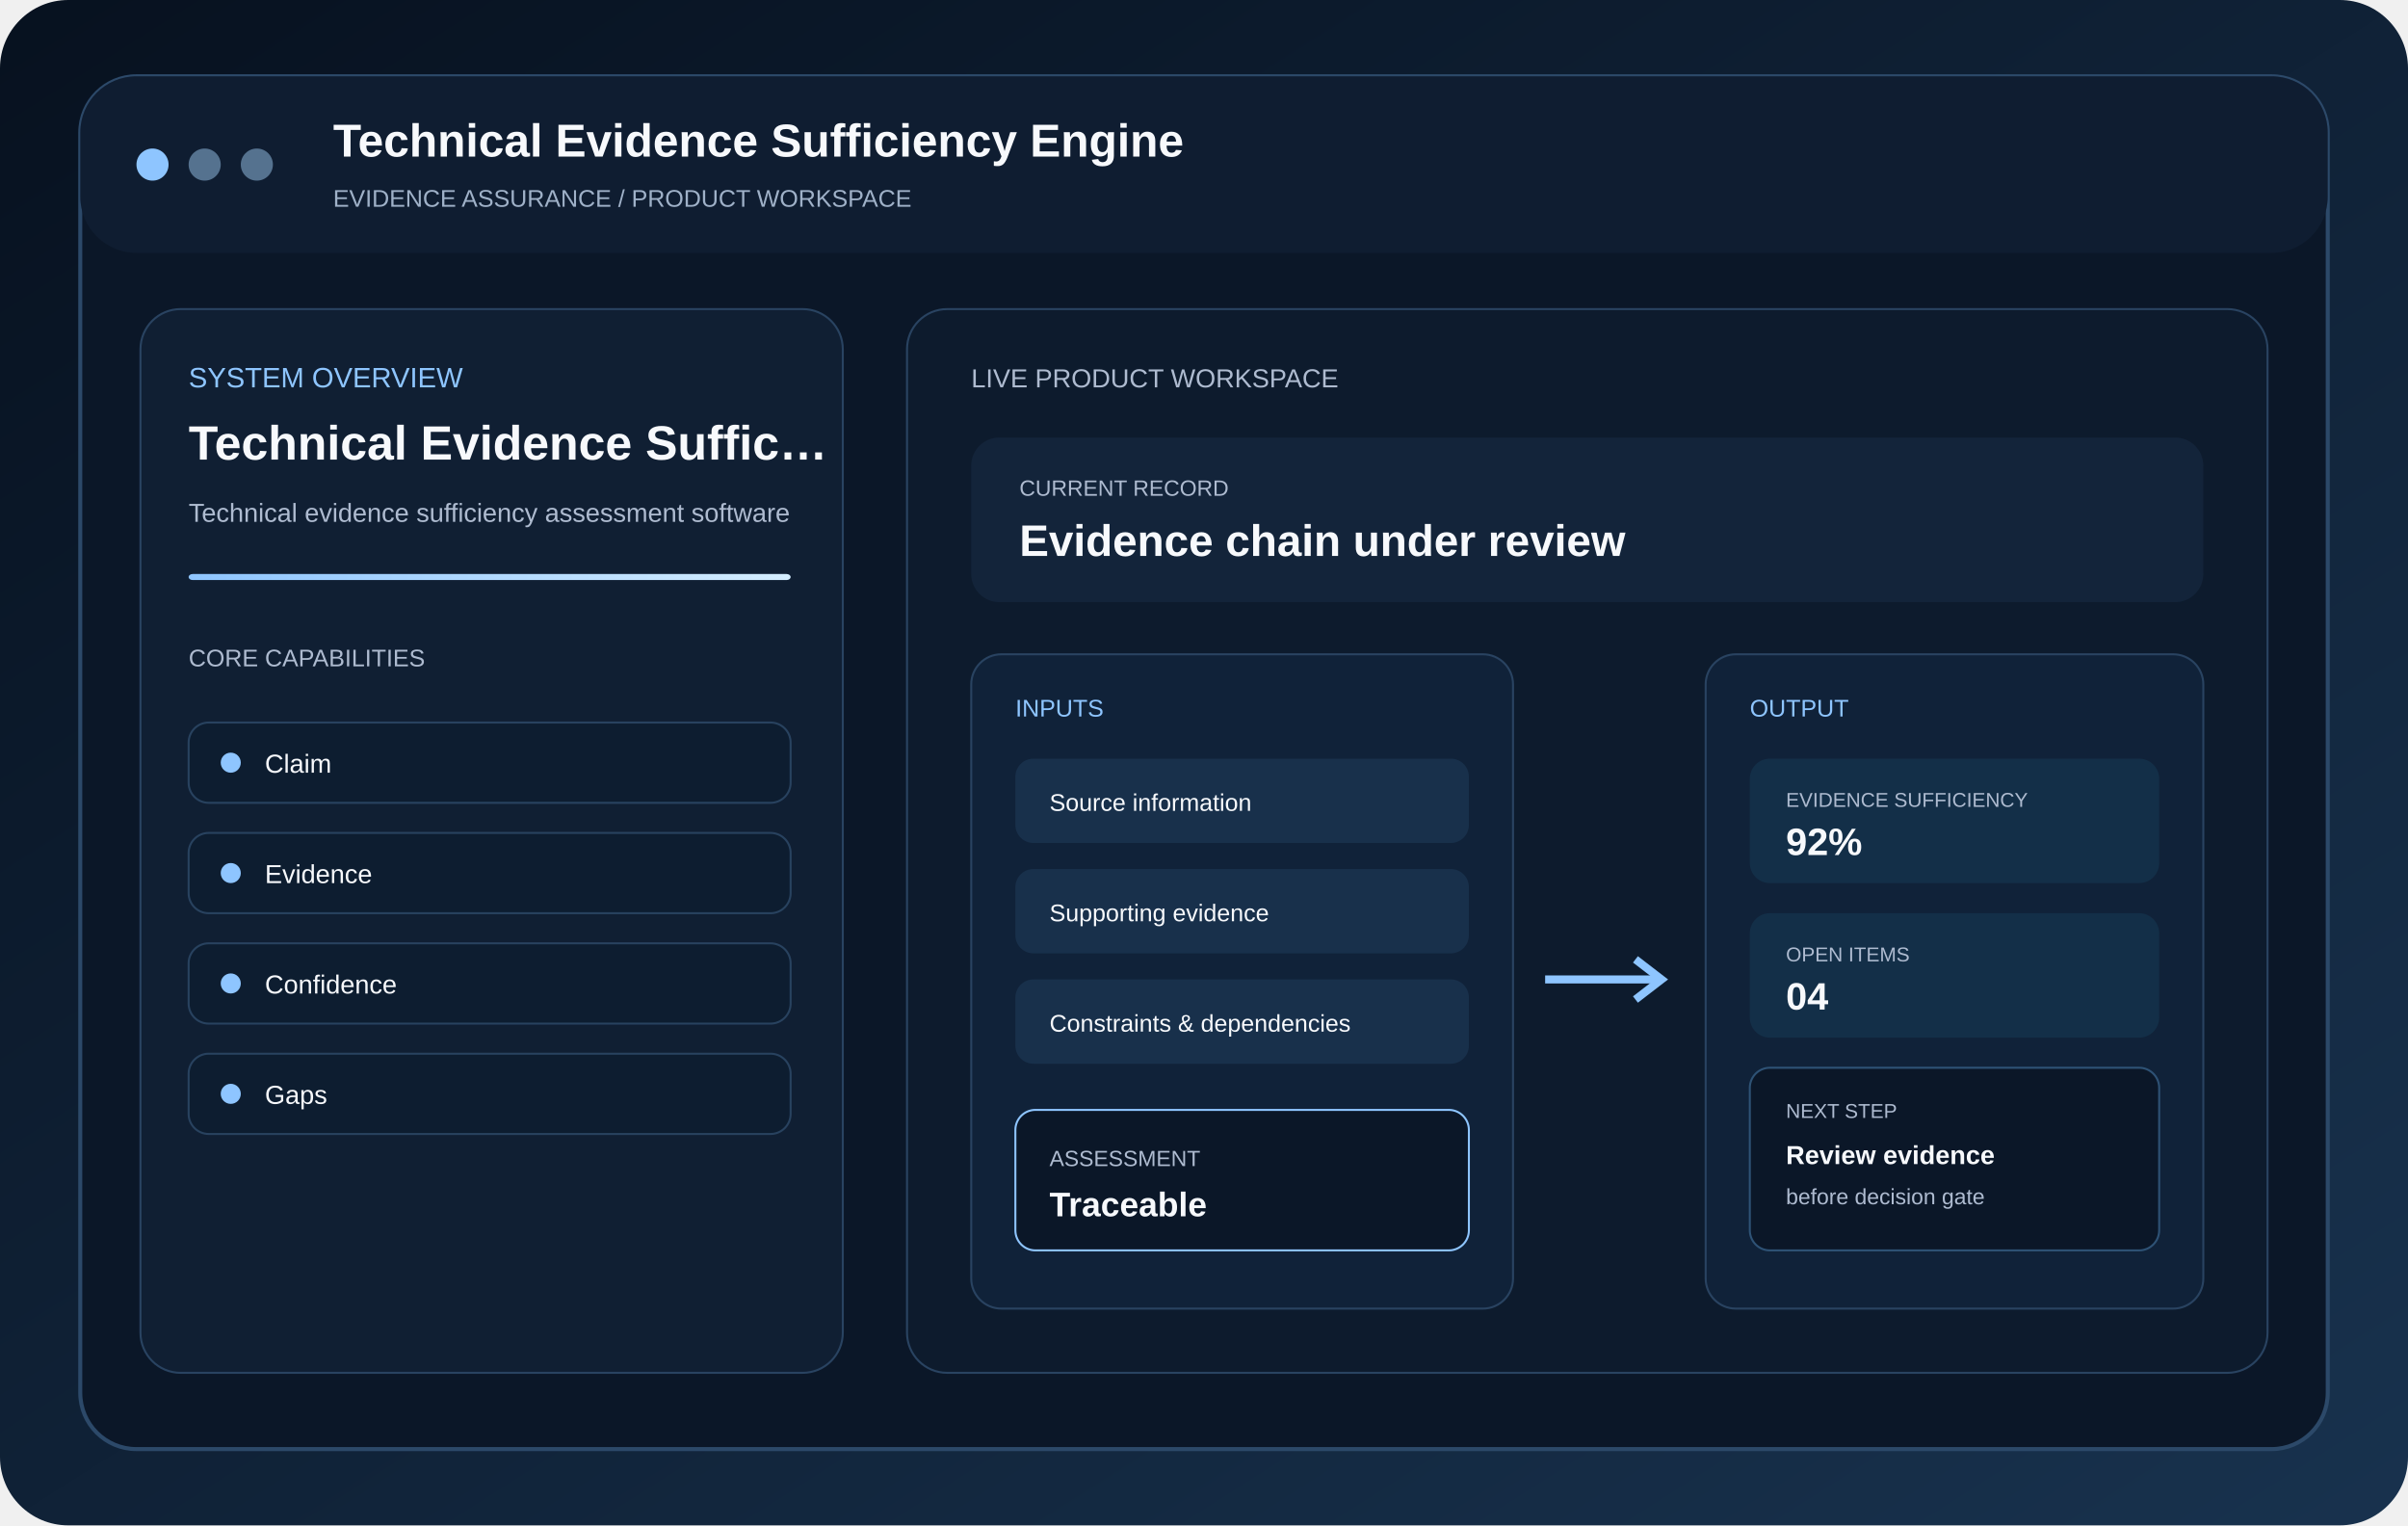
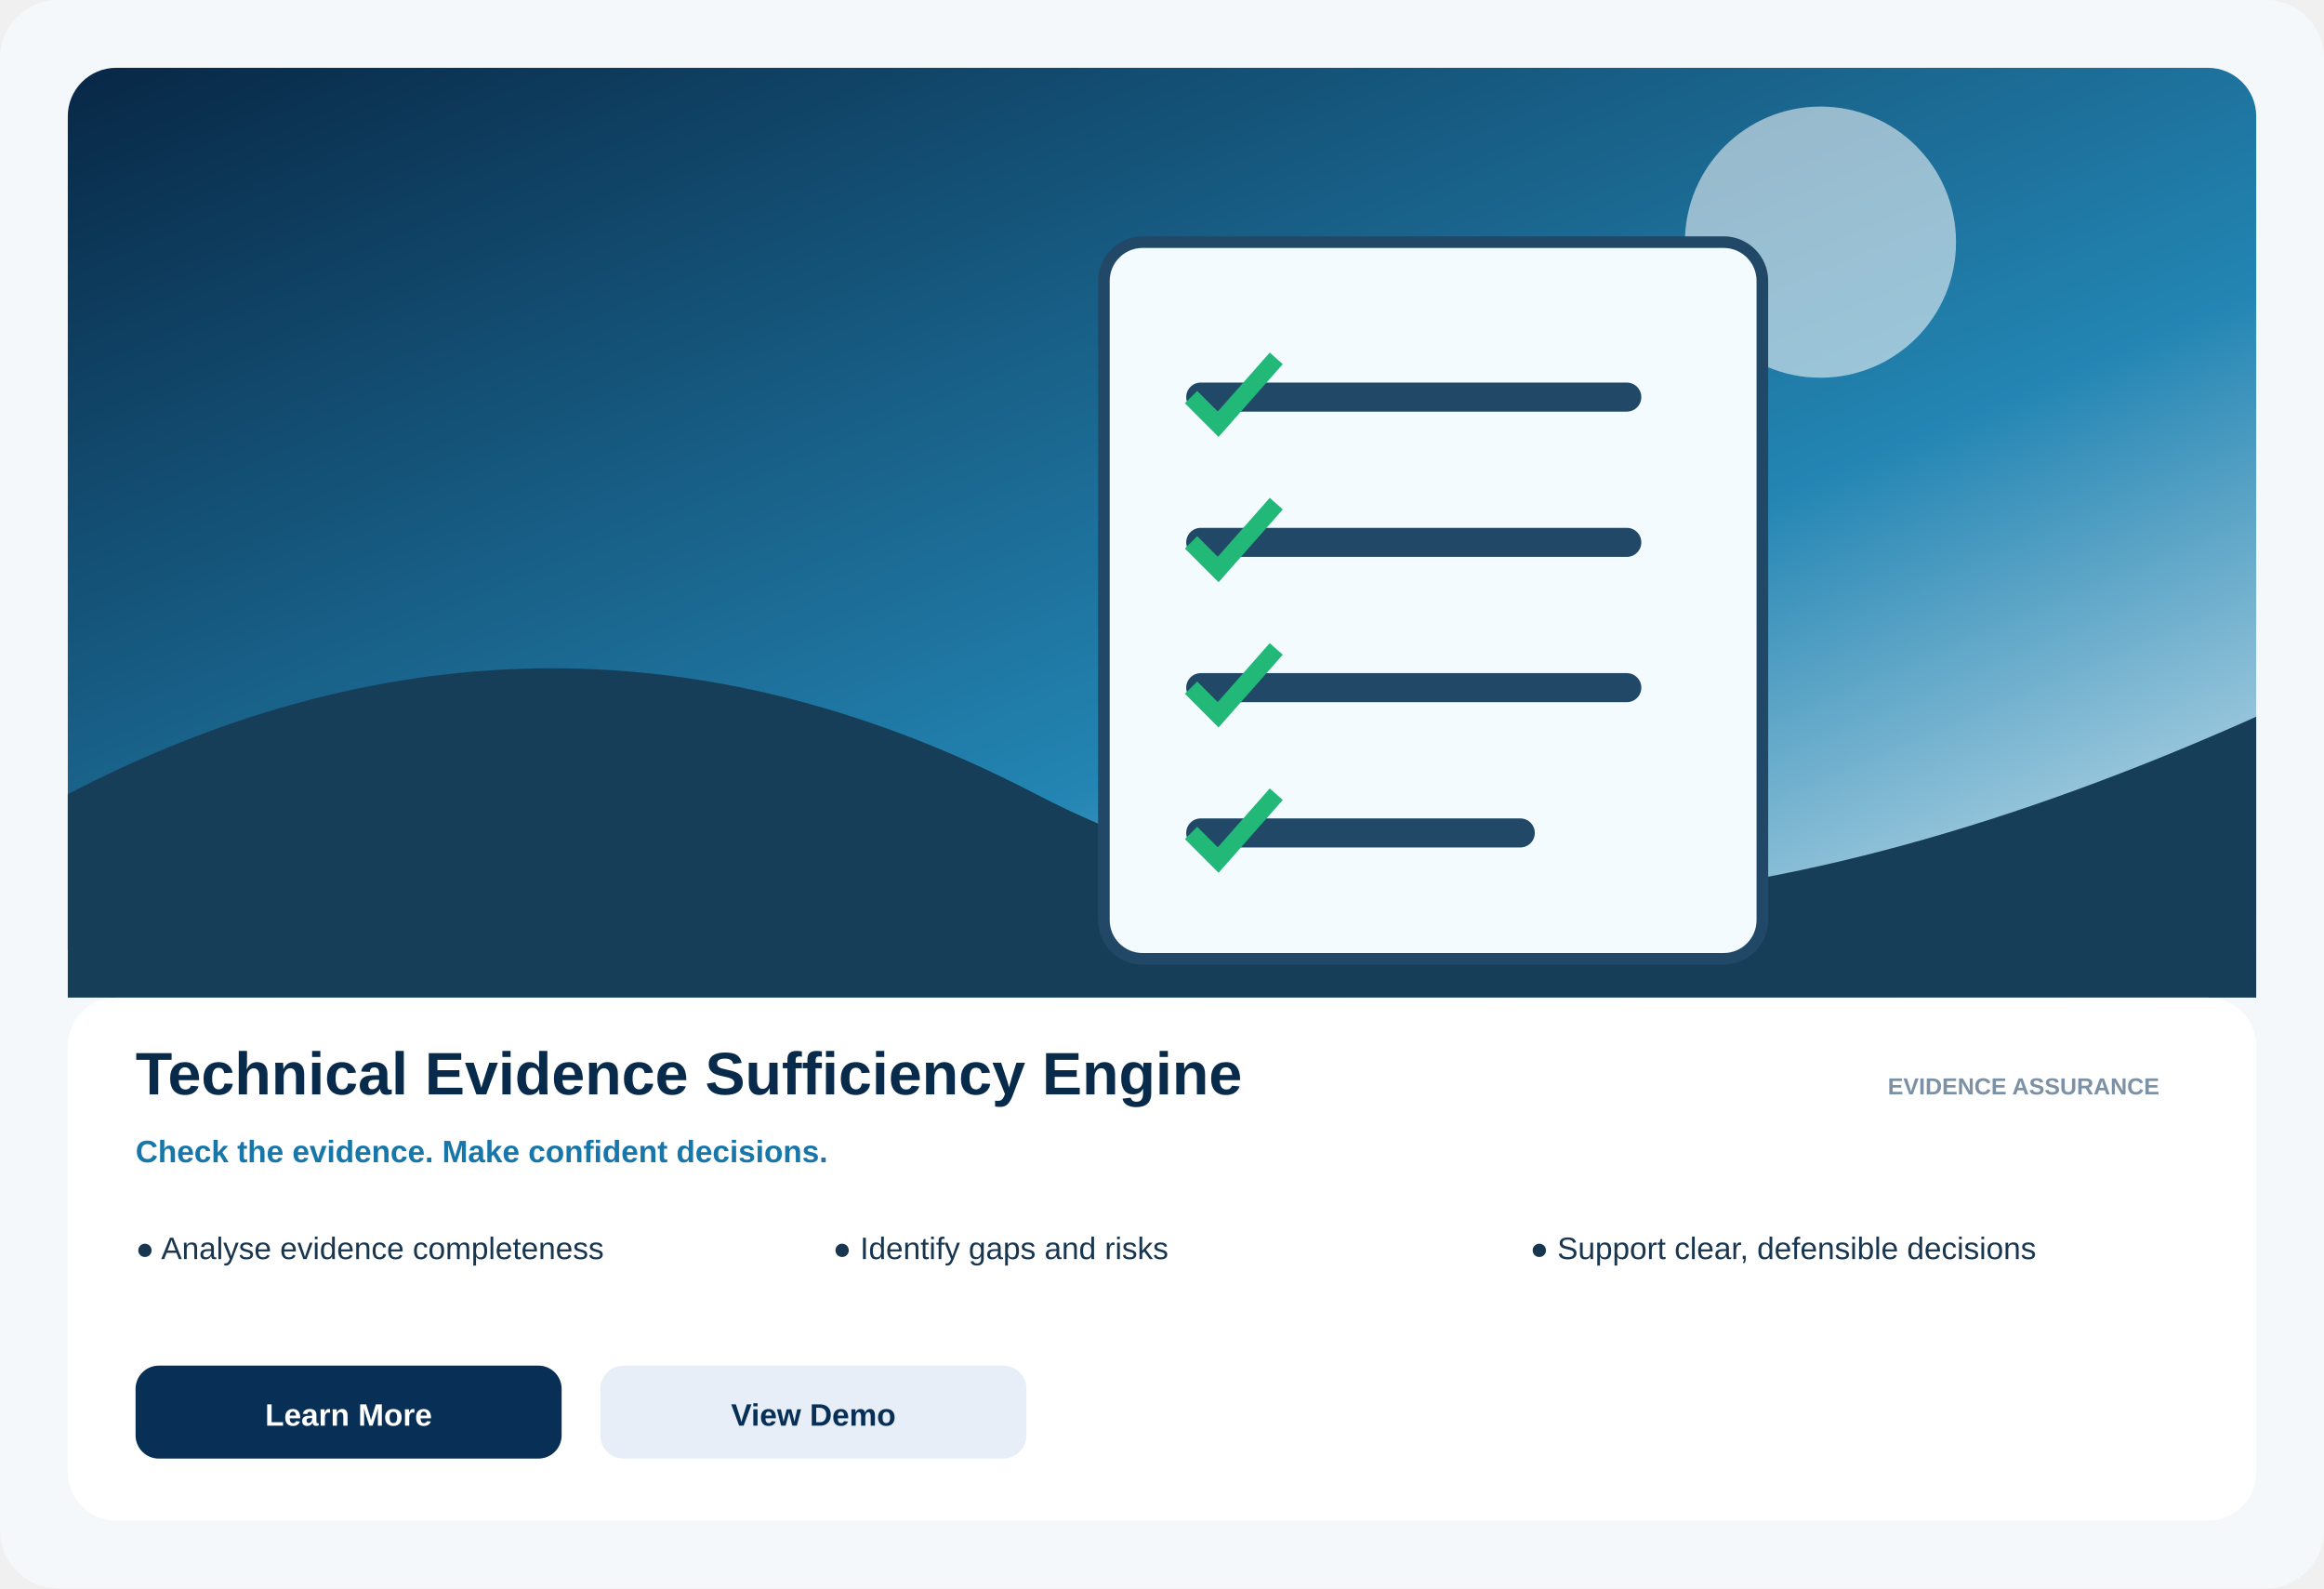
- <svg xmlns="http://www.w3.org/2000/svg" viewBox="0 0 1200 760" role="img" aria-label="Technical Evidence Sufficiency Engine professional product visual">
+ <svg xmlns="http://www.w3.org/2000/svg" viewBox="0 0 1200 820">
  <defs>
-     <linearGradient id="b" x1="0" y1="0" x2="1" y2="1">
-       <stop stop-color="#07111f" />
-       <stop offset="1" stop-color="#18324e" />
-     </linearGradient>
-     <linearGradient id="a">
-       <stop stop-color="#8ec5ff" />
-       <stop offset="1" stop-color="#d4edff" />
+     <linearGradient id="b" y2="1">
+       <stop stop-color="#082846" />
+       <stop offset=".62" stop-color="#2385b3" />
+       <stop offset="1" stop-color="#dcecf3" />
    </linearGradient>
  </defs>
-   <rect width="1200" height="760" rx="34" fill="url(#b)" />
-   <rect x="40" y="38" width="1120" height="684" rx="28" fill="#0b1728" stroke="#2c4969" stroke-width="2" />
-   <rect x="40" y="38" width="1120" height="88" rx="28" fill="#0f1d31" />
-   <circle cx="76" cy="82" r="8" fill="#8ec5ff" />
-   <circle cx="102" cy="82" r="8" fill="#55728f" />
-   <circle cx="128" cy="82" r="8" fill="#55728f" />
-   <text x="166" y="78" font-family="Arial,sans-serif" font-size="23" font-weight="700" fill="#f7f9fc">Technical Evidence Sufficiency Engine</text>
-   <text x="166" y="103" font-family="Arial,sans-serif" font-size="12" fill="#9fb1c8">EVIDENCE ASSURANCE  /  PRODUCT WORKSPACE</text>
-   <rect x="70" y="154" width="350" height="530" rx="20" fill="#101f33" stroke="#294361" />
-   <text x="94" y="193" font-family="Arial,sans-serif" font-size="14" fill="#8ec5ff">SYSTEM OVERVIEW</text>
-   <text x="94" y="229" font-family="Arial,sans-serif" font-size="24" font-weight="700" fill="#f7f9fc">Technical Evidence Suffic…</text>
-   <text x="94" y="260" font-family="Arial,sans-serif" font-size="13" fill="#aebbd0">Technical evidence sufficiency assessment software</text>
-   <rect x="94" y="286" width="300" height="3" rx="2" fill="url(#a)" />
-   <text x="94" y="332" font-family="Arial,sans-serif" font-size="12" fill="#aebbd0">CORE CAPABILITIES</text>
-   <g transform="translate(94 360)">
-     <rect width="300" height="40" rx="10" fill="#0d1d30" stroke="#28425f" />
-     <circle cx="21" cy="20" r="5" fill="#8ec5ff" />
-     <text x="38" y="25" font-family="Arial,sans-serif" font-size="13" fill="#f7f9fc">Claim</text>
-   </g>
-   <g transform="translate(94 415)">
-     <rect width="300" height="40" rx="10" fill="#0d1d30" stroke="#28425f" />
-     <circle cx="21" cy="20" r="5" fill="#8ec5ff" />
-     <text x="38" y="25" font-family="Arial,sans-serif" font-size="13" fill="#f7f9fc">Evidence</text>
-   </g>
-   <g transform="translate(94 470)">
-     <rect width="300" height="40" rx="10" fill="#0d1d30" stroke="#28425f" />
-     <circle cx="21" cy="20" r="5" fill="#8ec5ff" />
-     <text x="38" y="25" font-family="Arial,sans-serif" font-size="13" fill="#f7f9fc">Confidence</text>
-   </g>
-   <g transform="translate(94 525)">
-     <rect width="300" height="40" rx="10" fill="#0d1d30" stroke="#28425f" />
-     <circle cx="21" cy="20" r="5" fill="#8ec5ff" />
-     <text x="38" y="25" font-family="Arial,sans-serif" font-size="13" fill="#f7f9fc">Gaps</text>
-   </g>
-   <rect x="452" y="154" width="678" height="530" rx="20" fill="#0d1b2d" stroke="#294361" />
-   <text x="484" y="193" font-family="Arial,sans-serif" font-size="13" fill="#aebbd0">LIVE PRODUCT WORKSPACE</text>
-   <rect x="484" y="218" width="614" height="82" rx="14" fill="#13243a" />
-   <text x="508" y="247" font-family="Arial,sans-serif" font-size="11" fill="#aebbd0">CURRENT RECORD</text>
-   <text x="508" y="277" font-family="Arial,sans-serif" font-size="22" font-weight="700" fill="#f7f9fc">Evidence chain under review</text>
-   <rect x="484" y="326" width="270" height="326" rx="15" fill="#102239" stroke="#294361" />
-   <text x="506" y="357" font-family="Arial,sans-serif" font-size="12" fill="#8ec5ff">INPUTS</text>
-   <rect x="506" y="378" width="226" height="42" rx="9" fill="#18304b" />
-   <text x="523" y="404" font-family="Arial,sans-serif" font-size="12" fill="#f7f9fc">Source information</text>
-   <rect x="506" y="433" width="226" height="42" rx="9" fill="#18304b" />
-   <text x="523" y="459" font-family="Arial,sans-serif" font-size="12" fill="#f7f9fc">Supporting evidence</text>
-   <rect x="506" y="488" width="226" height="42" rx="9" fill="#18304b" />
-   <text x="523" y="514" font-family="Arial,sans-serif" font-size="12" fill="#f7f9fc">Constraints &amp; dependencies</text>
-   <rect x="506" y="553" width="226" height="70" rx="10" fill="#0b1728" stroke="#8ec5ff" />
-   <text x="523" y="581" font-family="Arial,sans-serif" font-size="11" fill="#aebbd0">ASSESSMENT</text>
-   <text x="523" y="606" font-family="Arial,sans-serif" font-size="17" font-weight="700" fill="#f7f9fc">Traceable</text>
-   <path d="M770 488h55" stroke="#8ec5ff" stroke-width="4" />
-   <path d="M815 478l13 10-13 10" fill="none" stroke="#8ec5ff" stroke-width="4" />
-   <rect x="850" y="326" width="248" height="326" rx="15" fill="#102239" stroke="#294361" />
-   <text x="872" y="357" font-family="Arial,sans-serif" font-size="12" fill="#8ec5ff">OUTPUT</text>
-   <rect x="872" y="378" width="204" height="62" rx="10" fill="#132f48" />
-   <text x="890" y="402" font-family="Arial,sans-serif" font-size="10" fill="#aebbd0">EVIDENCE SUFFICIENCY</text>
-   <text x="890" y="426" font-family="Arial,sans-serif" font-size="19" font-weight="700" fill="#f7f9fc">92%</text>
-   <rect x="872" y="455" width="204" height="62" rx="10" fill="#132f48" />
-   <text x="890" y="479" font-family="Arial,sans-serif" font-size="10" fill="#aebbd0">OPEN ITEMS</text>
-   <text x="890" y="503" font-family="Arial,sans-serif" font-size="19" font-weight="700" fill="#f7f9fc">04</text>
-   <rect x="872" y="532" width="204" height="91" rx="10" fill="#0b1728" stroke="#2e5275" />
-   <text x="890" y="557" font-family="Arial,sans-serif" font-size="10" fill="#aebbd0">NEXT STEP</text>
-   <text x="890" y="580" font-family="Arial,sans-serif" font-size="13" font-weight="700" fill="#f7f9fc">Review evidence</text>
-   <text x="890" y="600" font-family="Arial,sans-serif" font-size="11" fill="#aebbd0">before decision gate</text>
+   <rect width="1200" height="820" rx="30" fill="#f4f8fb" />
+   <rect x="35" y="35" width="1130" height="480" rx="25" fill="url(#b)" />
+   <circle cx="940" cy="125" r="70" fill="#fff" opacity=".55" />
+   <path d="M35 410q250-130 500 0t630-40v145H35Z" fill="#173e58" />
+   <rect x="570" y="125" width="340" height="370" rx="20" fill="#f4fbff" stroke="#214967" stroke-width="6" />
+   <path d="M620 205h220M620 280h220M620 355h220M620 430h165" stroke="#214967" stroke-width="15" stroke-linecap="round" />
+   <path d="M615 205l14 14 30-34M615 280l14 14 30-34M615 355l14 14 30-34M615 430l14 14 30-34" stroke="#21b878" stroke-width="9" fill="none" />
+   <rect x="35" y="515" width="1130" height="270" rx="25" fill="#fff" />
+   <text x="70" y="565" font-family="Arial" font-size="31" font-weight="700" fill="#092b4b">Technical Evidence Sufficiency Engine</text>
+   <text x="70" y="600" font-family="Arial" font-size="16" font-weight="700" fill="#1776aa">Check the evidence. Make confident decisions.</text>
+   <text x="70" y="650" font-family="Arial" font-size="16" fill="#18364f">●  Analyse evidence completeness</text>
+   <text x="430" y="650" font-family="Arial" font-size="16" fill="#18364f">●  Identify gaps and risks</text>
+   <text x="790" y="650" font-family="Arial" font-size="16" fill="#18364f">●  Support clear, defensible decisions</text>
+   <rect x="70" y="705" width="220" height="48" rx="12" fill="#082f55" />
+   <text x="180" y="736" text-anchor="middle" font-family="Arial" font-size="16" font-weight="700" fill="#fff">Learn More</text>
+   <rect x="310" y="705" width="220" height="48" rx="12" fill="#e7eef8" />
+   <text x="420" y="736" text-anchor="middle" font-family="Arial" font-size="16" font-weight="700" fill="#082f55">View Demo</text>
+   <text x="1115" y="565" text-anchor="end" font-family="Arial" font-size="12" font-weight="700" fill="#7c91a5">EVIDENCE ASSURANCE</text>
</svg>
